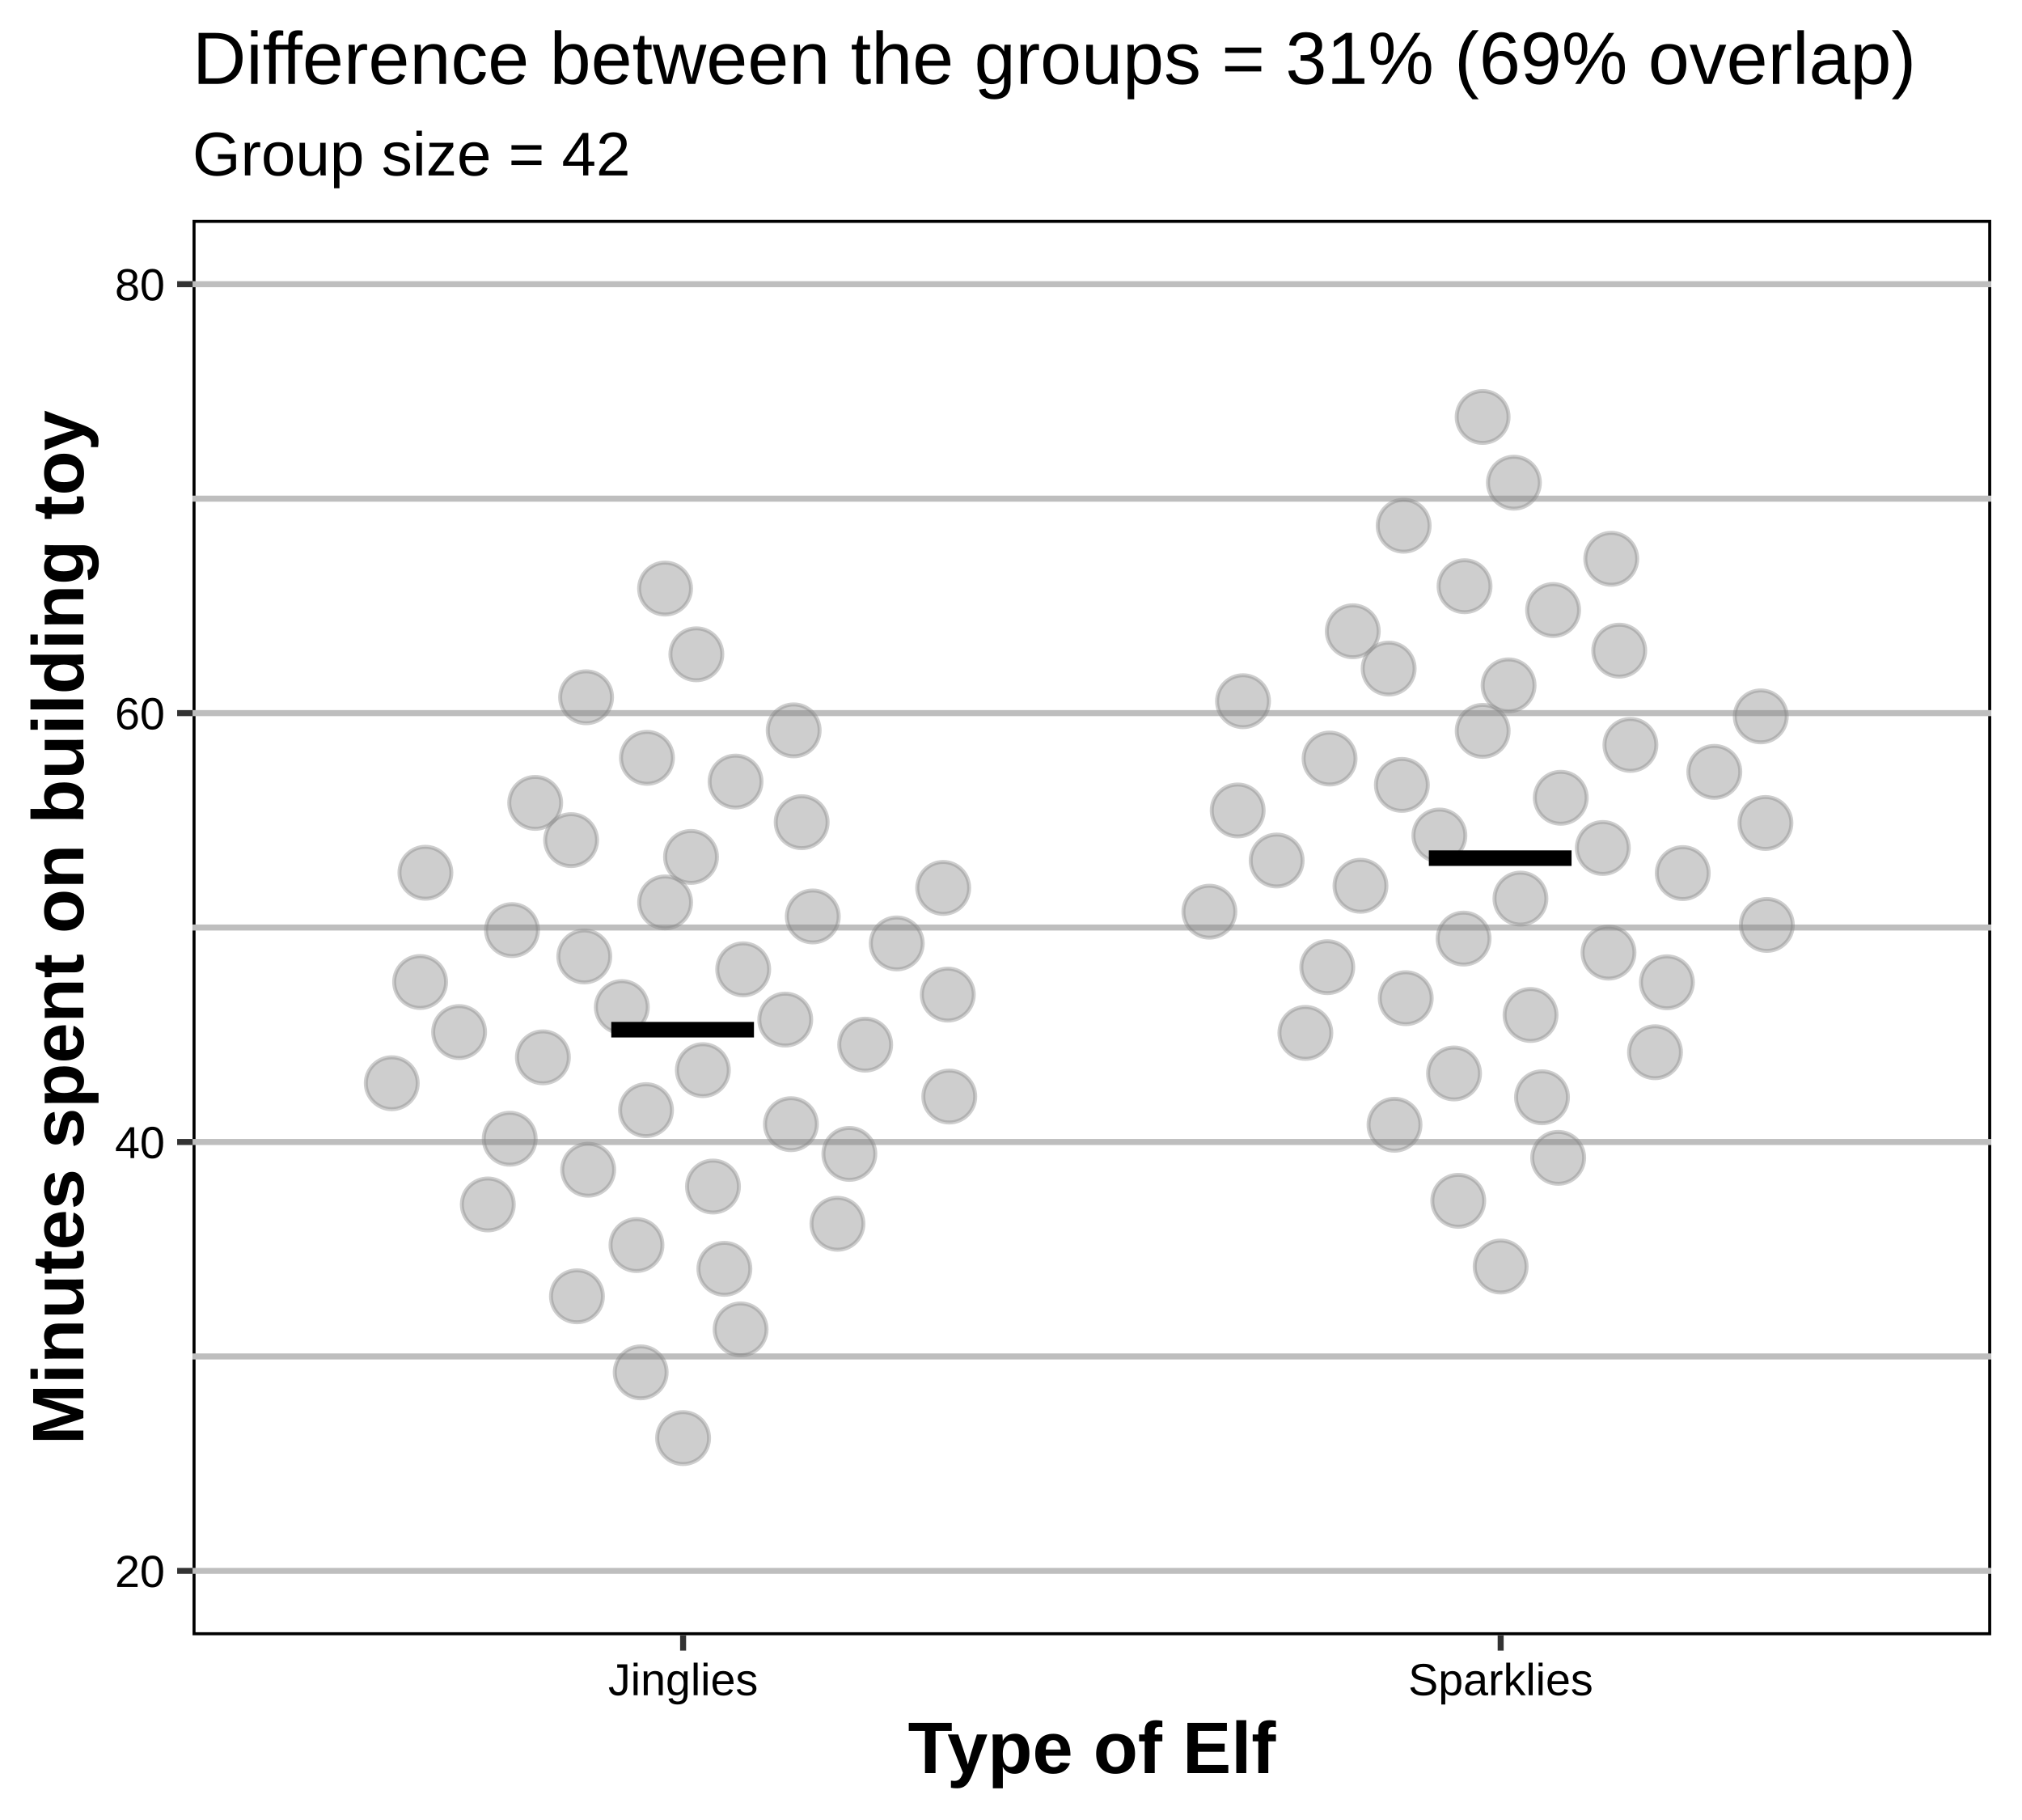
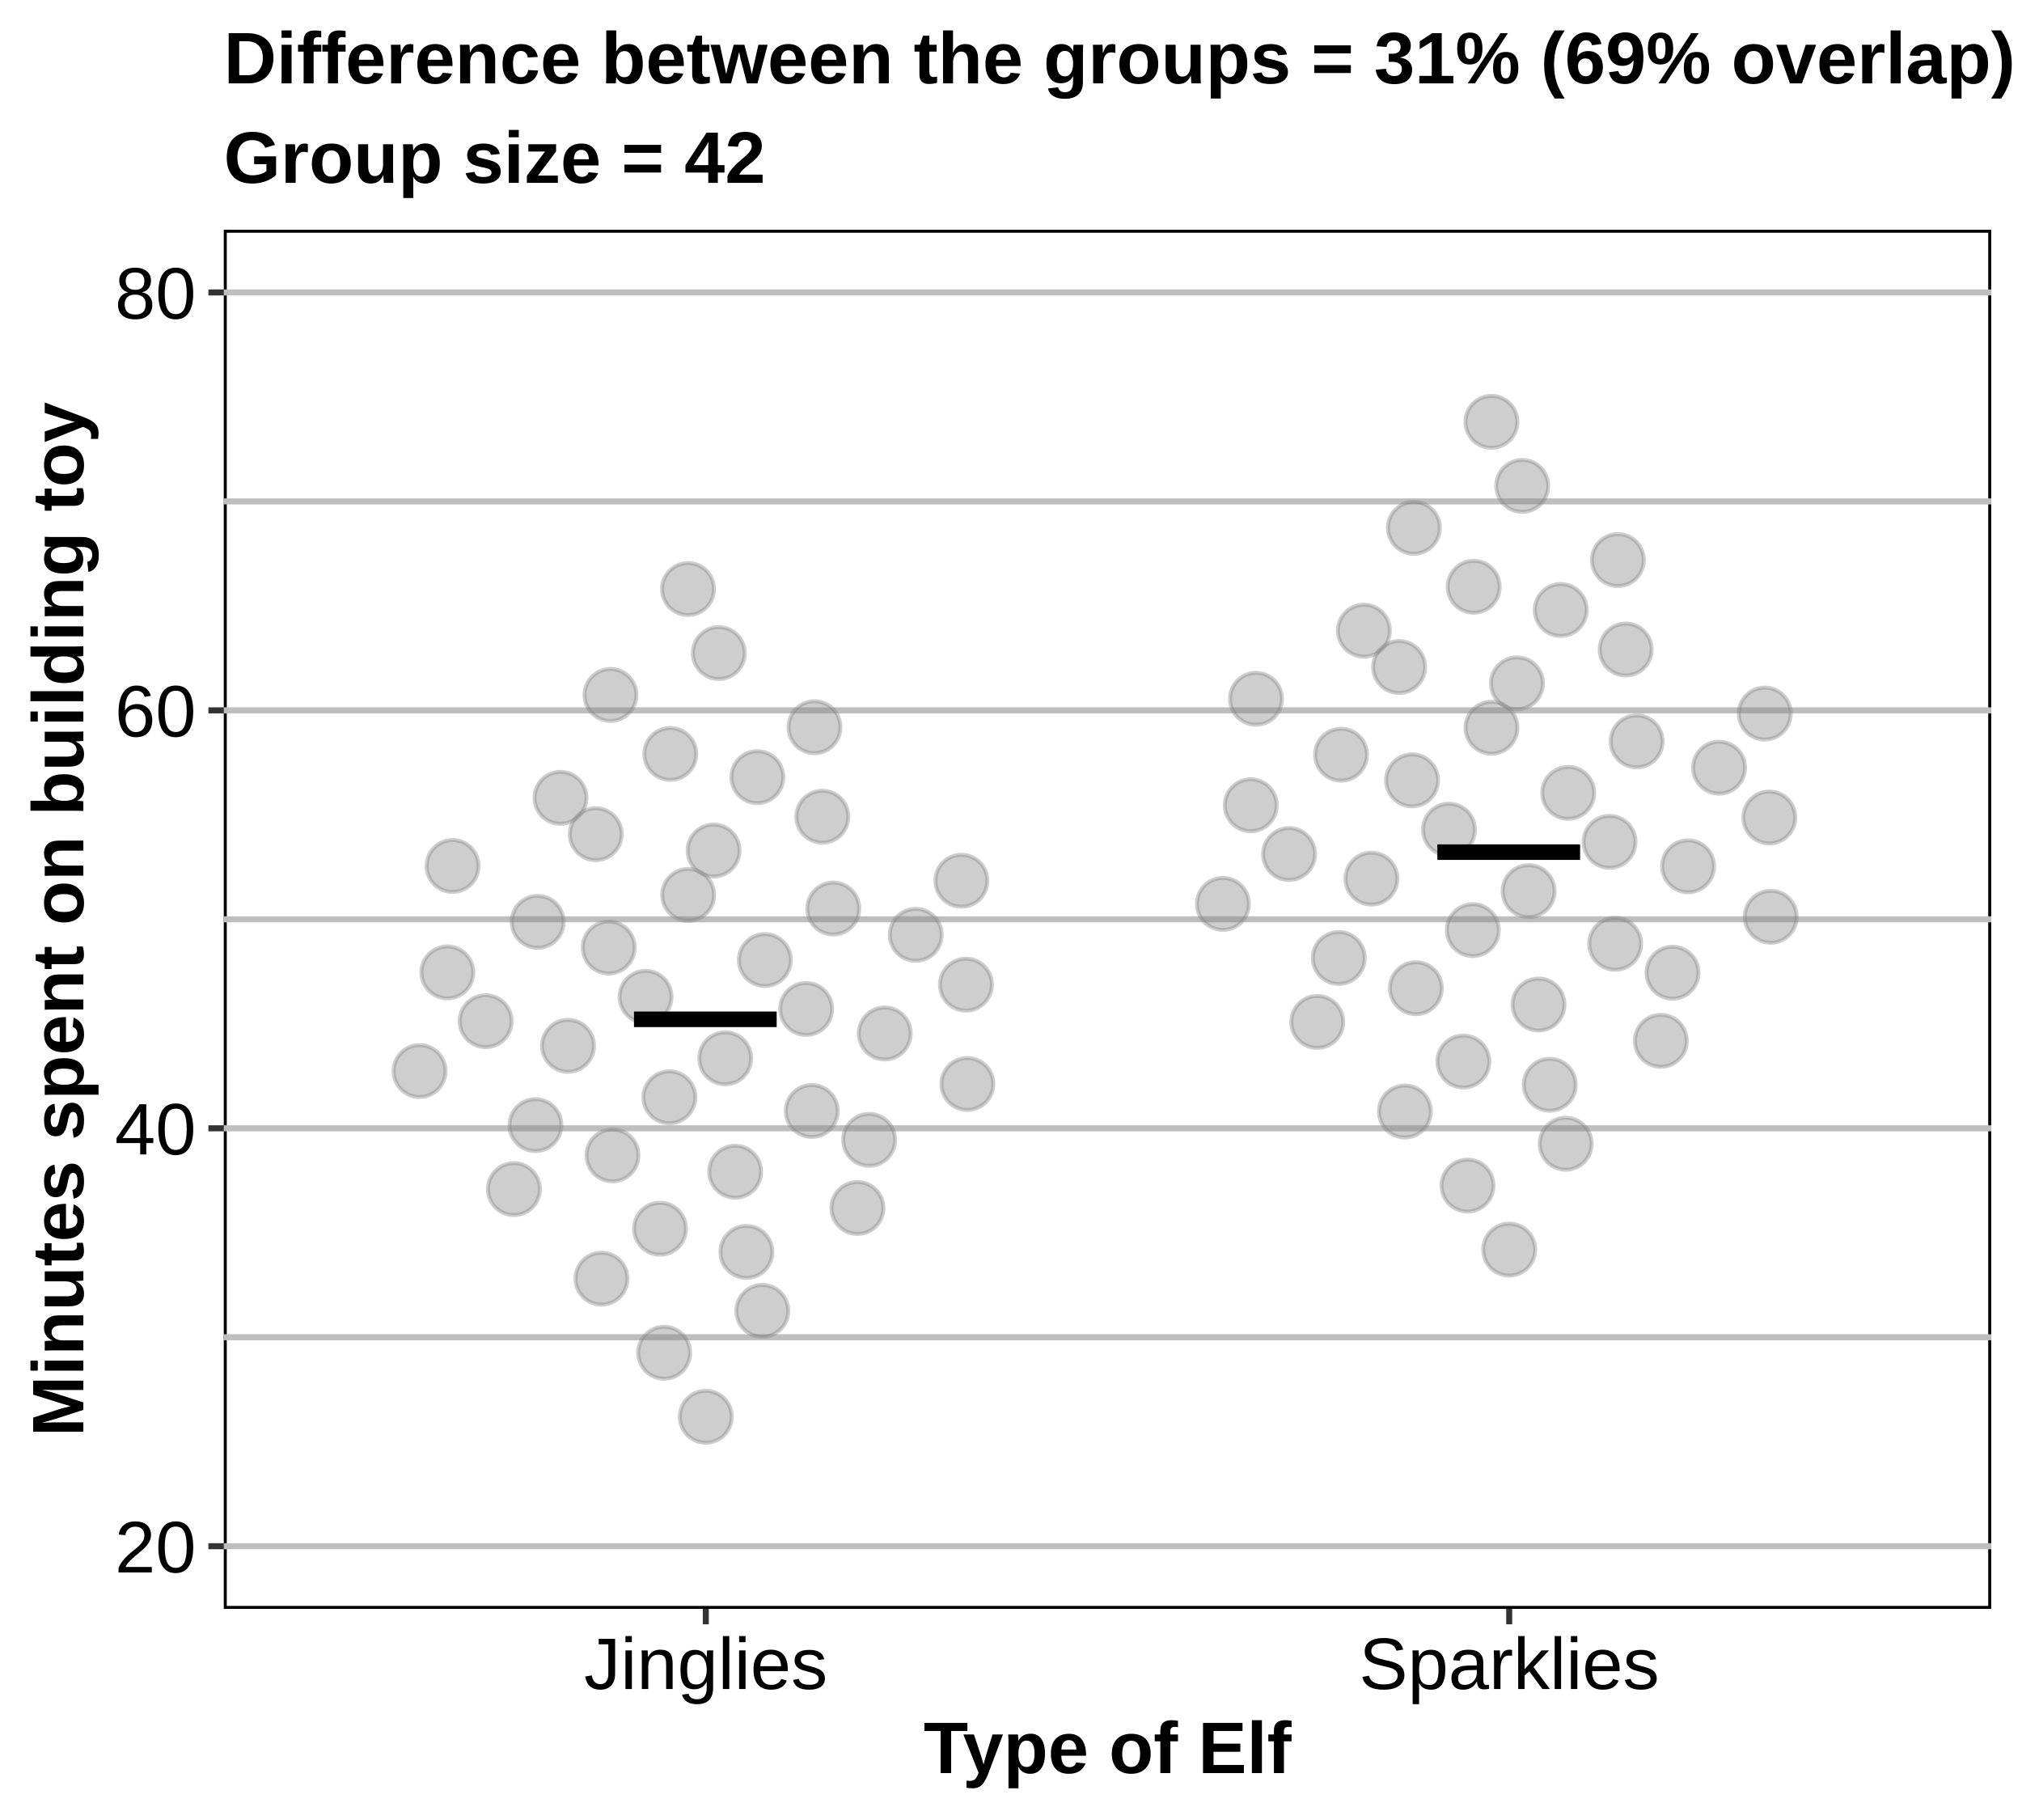
<svg xmlns="http://www.w3.org/2000/svg" class="svglite" width="360.00pt" height="324.00pt" viewBox="0 0 360.00 324.00">
  <defs>
    <style type="text/css">
    .svglite line, .svglite polyline, .svglite polygon, .svglite path, .svglite rect, .svglite circle {
      fill: none;
      stroke: #000000;
      stroke-linecap: round;
      stroke-linejoin: round;
      stroke-miterlimit: 10.00;
    }
  </style>
  </defs>
  <rect width="100%" height="100%" style="stroke: none; fill: #FFFFFF;" />
  <defs>
    <clipPath id="cpMC4wMHwzNjAuMDB8MC4wMHwzMjQuMDA=">
      <rect x="0.00" y="0.00" width="360.00" height="324.00" />
    </clipPath>
  </defs>
  <g clip-path="url(#cpMC4wMHwzNjAuMDB8MC4wMHwzMjQuMDA=)">
    <rect x="0" y="0.00" width="360.00" height="324.00" style="stroke-width: 1.07; stroke: #FFFFFF; fill: #FFFFFF;" />
  </g>
  <defs>
-     <clipPath id="cpMzQuMjh8MzU0LjUyfDM5LjE0fDI5MS4xMQ==">
-       <rect x="34.28" y="39.14" width="320.24" height="251.97" />
+     <clipPath id="cpMzkuODR8MzU0LjUyfDQwLjkwfDI4Ni40Mg==">
+       <rect x="39.84" y="40.90" width="314.68" height="245.52" />
    </clipPath>
  </defs>
-   <g clip-path="url(#cpMzQuMjh8MzU0LjUyfDM5LjE0fDI5MS4xMQ==)">
-     <rect x="34.28" y="39.14" width="320.24" height="251.97" style="stroke-width: 1.07; fill: #FFFFFF;" />
-     <polyline points="34.28,241.48 354.52,241.48 " style="stroke-width: 1.07; stroke: #BEBEBE; stroke-linecap: butt;" />
-     <polyline points="34.28,165.12 354.52,165.12 " style="stroke-width: 1.07; stroke: #BEBEBE; stroke-linecap: butt;" />
-     <polyline points="34.28,88.77 354.52,88.77 " style="stroke-width: 1.07; stroke: #BEBEBE; stroke-linecap: butt;" />
-     <polyline points="34.28,279.65 354.52,279.65 " style="stroke-width: 1.07; stroke: #BEBEBE; stroke-linecap: butt;" />
-     <polyline points="34.28,203.30 354.52,203.30 " style="stroke-width: 1.07; stroke: #BEBEBE; stroke-linecap: butt;" />
-     <polyline points="34.28,126.95 354.52,126.95 " style="stroke-width: 1.07; stroke: #BEBEBE; stroke-linecap: butt;" />
-     <polyline points="34.28,50.59 354.52,50.59 " style="stroke-width: 1.07; stroke: #BEBEBE; stroke-linecap: butt;" />
-     <circle cx="121.62" cy="256.01" r="4.62" style="stroke-width: 0.71; stroke: #848484; stroke-opacity: 0.40; fill: #848484; fill-opacity: 0.40;" />
-     <circle cx="114.07" cy="244.31" r="4.62" style="stroke-width: 0.71; stroke: #848484; stroke-opacity: 0.40; fill: #848484; fill-opacity: 0.40;" />
-     <circle cx="131.86" cy="236.66" r="4.62" style="stroke-width: 0.71; stroke: #848484; stroke-opacity: 0.40; fill: #848484; fill-opacity: 0.40;" />
-     <circle cx="102.72" cy="230.77" r="4.62" style="stroke-width: 0.71; stroke: #848484; stroke-opacity: 0.40; fill: #848484; fill-opacity: 0.40;" />
-     <circle cx="128.97" cy="225.88" r="4.62" style="stroke-width: 0.71; stroke: #848484; stroke-opacity: 0.40; fill: #848484; fill-opacity: 0.40;" />
-     <circle cx="113.32" cy="221.65" r="4.62" style="stroke-width: 0.71; stroke: #848484; stroke-opacity: 0.40; fill: #848484; fill-opacity: 0.40;" />
-     <circle cx="149.10" cy="217.86" r="4.62" style="stroke-width: 0.71; stroke: #848484; stroke-opacity: 0.40; fill: #848484; fill-opacity: 0.40;" />
-     <circle cx="86.85" cy="214.42" r="4.62" style="stroke-width: 0.71; stroke: #848484; stroke-opacity: 0.40; fill: #848484; fill-opacity: 0.40;" />
-     <circle cx="126.94" cy="211.23" r="4.62" style="stroke-width: 0.71; stroke: #848484; stroke-opacity: 0.40; fill: #848484; fill-opacity: 0.40;" />
-     <circle cx="104.72" cy="208.24" r="4.62" style="stroke-width: 0.71; stroke: #848484; stroke-opacity: 0.40; fill: #848484; fill-opacity: 0.40;" />
-     <circle cx="151.22" cy="205.42" r="4.62" style="stroke-width: 0.71; stroke: #848484; stroke-opacity: 0.40; fill: #848484; fill-opacity: 0.40;" />
-     <circle cx="90.75" cy="202.72" r="4.62" style="stroke-width: 0.71; stroke: #848484; stroke-opacity: 0.40; fill: #848484; fill-opacity: 0.40;" />
-     <circle cx="140.82" cy="200.13" r="4.62" style="stroke-width: 0.71; stroke: #848484; stroke-opacity: 0.40; fill: #848484; fill-opacity: 0.40;" />
-     <circle cx="115.02" cy="197.63" r="4.62" style="stroke-width: 0.71; stroke: #848484; stroke-opacity: 0.40; fill: #848484; fill-opacity: 0.40;" />
-     <circle cx="169.01" cy="195.21" r="4.62" style="stroke-width: 0.71; stroke: #848484; stroke-opacity: 0.40; fill: #848484; fill-opacity: 0.40;" />
-     <circle cx="69.75" cy="192.84" r="4.62" style="stroke-width: 0.71; stroke: #848484; stroke-opacity: 0.40; fill: #848484; fill-opacity: 0.40;" />
-     <circle cx="125.14" cy="190.51" r="4.62" style="stroke-width: 0.71; stroke: #848484; stroke-opacity: 0.40; fill: #848484; fill-opacity: 0.40;" />
-     <circle cx="96.66" cy="188.23" r="4.62" style="stroke-width: 0.71; stroke: #848484; stroke-opacity: 0.40; fill: #848484; fill-opacity: 0.40;" />
-     <circle cx="154.04" cy="185.97" r="4.62" style="stroke-width: 0.71; stroke: #848484; stroke-opacity: 0.40; fill: #848484; fill-opacity: 0.40;" />
-     <circle cx="81.74" cy="183.73" r="4.62" style="stroke-width: 0.71; stroke: #848484; stroke-opacity: 0.40; fill: #848484; fill-opacity: 0.40;" />
-     <circle cx="139.81" cy="181.51" r="4.62" style="stroke-width: 0.71; stroke: #848484; stroke-opacity: 0.40; fill: #848484; fill-opacity: 0.40;" />
-     <circle cx="110.71" cy="179.28" r="4.62" style="stroke-width: 0.71; stroke: #848484; stroke-opacity: 0.40; fill: #848484; fill-opacity: 0.40;" />
-     <circle cx="168.75" cy="177.06" r="4.62" style="stroke-width: 0.71; stroke: #848484; stroke-opacity: 0.40; fill: #848484; fill-opacity: 0.40;" />
-     <circle cx="74.80" cy="174.82" r="4.62" style="stroke-width: 0.71; stroke: #848484; stroke-opacity: 0.40; fill: #848484; fill-opacity: 0.40;" />
-     <circle cx="132.32" cy="172.56" r="4.62" style="stroke-width: 0.71; stroke: #848484; stroke-opacity: 0.40; fill: #848484; fill-opacity: 0.40;" />
-     <circle cx="104.03" cy="170.27" r="4.62" style="stroke-width: 0.71; stroke: #848484; stroke-opacity: 0.40; fill: #848484; fill-opacity: 0.40;" />
-     <circle cx="159.66" cy="167.95" r="4.62" style="stroke-width: 0.71; stroke: #848484; stroke-opacity: 0.40; fill: #848484; fill-opacity: 0.40;" />
-     <circle cx="91.16" cy="165.58" r="4.62" style="stroke-width: 0.71; stroke: #848484; stroke-opacity: 0.40; fill: #848484; fill-opacity: 0.40;" />
-     <circle cx="144.71" cy="163.15" r="4.62" style="stroke-width: 0.71; stroke: #848484; stroke-opacity: 0.40; fill: #848484; fill-opacity: 0.40;" />
-     <circle cx="118.42" cy="160.65" r="4.62" style="stroke-width: 0.71; stroke: #848484; stroke-opacity: 0.40; fill: #848484; fill-opacity: 0.40;" />
-     <circle cx="167.93" cy="158.07" r="4.62" style="stroke-width: 0.71; stroke: #848484; stroke-opacity: 0.40; fill: #848484; fill-opacity: 0.40;" />
-     <circle cx="75.74" cy="155.37" r="4.62" style="stroke-width: 0.71; stroke: #848484; stroke-opacity: 0.40; fill: #848484; fill-opacity: 0.40;" />
-     <circle cx="123.03" cy="152.55" r="4.62" style="stroke-width: 0.71; stroke: #848484; stroke-opacity: 0.40; fill: #848484; fill-opacity: 0.40;" />
-     <circle cx="101.68" cy="149.56" r="4.62" style="stroke-width: 0.71; stroke: #848484; stroke-opacity: 0.40; fill: #848484; fill-opacity: 0.40;" />
-     <circle cx="142.73" cy="146.37" r="4.62" style="stroke-width: 0.71; stroke: #848484; stroke-opacity: 0.40; fill: #848484; fill-opacity: 0.40;" />
-     <circle cx="95.29" cy="142.93" r="4.62" style="stroke-width: 0.71; stroke: #848484; stroke-opacity: 0.40; fill: #848484; fill-opacity: 0.40;" />
-     <circle cx="130.96" cy="139.14" r="4.62" style="stroke-width: 0.71; stroke: #848484; stroke-opacity: 0.40; fill: #848484; fill-opacity: 0.40;" />
-     <circle cx="115.19" cy="134.91" r="4.62" style="stroke-width: 0.71; stroke: #848484; stroke-opacity: 0.40; fill: #848484; fill-opacity: 0.40;" />
-     <circle cx="141.31" cy="130.02" r="4.62" style="stroke-width: 0.71; stroke: #848484; stroke-opacity: 0.40; fill: #848484; fill-opacity: 0.40;" />
-     <circle cx="104.35" cy="124.13" r="4.62" style="stroke-width: 0.71; stroke: #848484; stroke-opacity: 0.40; fill: #848484; fill-opacity: 0.40;" />
-     <circle cx="123.98" cy="116.48" r="4.62" style="stroke-width: 0.71; stroke: #848484; stroke-opacity: 0.40; fill: #848484; fill-opacity: 0.40;" />
-     <circle cx="118.41" cy="104.78" r="4.62" style="stroke-width: 0.71; stroke: #848484; stroke-opacity: 0.40; fill: #848484; fill-opacity: 0.40;" />
-     <circle cx="267.18" cy="225.47" r="4.62" style="stroke-width: 0.71; stroke: #848484; stroke-opacity: 0.40; fill: #848484; fill-opacity: 0.40;" />
-     <circle cx="259.63" cy="213.77" r="4.62" style="stroke-width: 0.71; stroke: #848484; stroke-opacity: 0.40; fill: #848484; fill-opacity: 0.40;" />
-     <circle cx="277.42" cy="206.12" r="4.62" style="stroke-width: 0.71; stroke: #848484; stroke-opacity: 0.40; fill: #848484; fill-opacity: 0.40;" />
-     <circle cx="248.28" cy="200.23" r="4.62" style="stroke-width: 0.71; stroke: #848484; stroke-opacity: 0.40; fill: #848484; fill-opacity: 0.40;" />
-     <circle cx="274.54" cy="195.34" r="4.62" style="stroke-width: 0.71; stroke: #848484; stroke-opacity: 0.40; fill: #848484; fill-opacity: 0.40;" />
-     <circle cx="258.88" cy="191.10" r="4.62" style="stroke-width: 0.71; stroke: #848484; stroke-opacity: 0.40; fill: #848484; fill-opacity: 0.40;" />
-     <circle cx="294.66" cy="187.32" r="4.62" style="stroke-width: 0.71; stroke: #848484; stroke-opacity: 0.40; fill: #848484; fill-opacity: 0.40;" />
-     <circle cx="232.41" cy="183.88" r="4.62" style="stroke-width: 0.71; stroke: #848484; stroke-opacity: 0.40; fill: #848484; fill-opacity: 0.40;" />
-     <circle cx="272.50" cy="180.69" r="4.62" style="stroke-width: 0.71; stroke: #848484; stroke-opacity: 0.40; fill: #848484; fill-opacity: 0.40;" />
-     <circle cx="250.28" cy="177.70" r="4.62" style="stroke-width: 0.71; stroke: #848484; stroke-opacity: 0.40; fill: #848484; fill-opacity: 0.40;" />
-     <circle cx="296.78" cy="174.87" r="4.62" style="stroke-width: 0.71; stroke: #848484; stroke-opacity: 0.40; fill: #848484; fill-opacity: 0.40;" />
-     <circle cx="236.31" cy="172.18" r="4.62" style="stroke-width: 0.71; stroke: #848484; stroke-opacity: 0.40; fill: #848484; fill-opacity: 0.40;" />
-     <circle cx="286.38" cy="169.59" r="4.62" style="stroke-width: 0.71; stroke: #848484; stroke-opacity: 0.40; fill: #848484; fill-opacity: 0.40;" />
-     <circle cx="260.58" cy="167.09" r="4.62" style="stroke-width: 0.71; stroke: #848484; stroke-opacity: 0.40; fill: #848484; fill-opacity: 0.40;" />
-     <circle cx="314.57" cy="164.66" r="4.62" style="stroke-width: 0.71; stroke: #848484; stroke-opacity: 0.40; fill: #848484; fill-opacity: 0.40;" />
-     <circle cx="215.32" cy="162.30" r="4.62" style="stroke-width: 0.71; stroke: #848484; stroke-opacity: 0.40; fill: #848484; fill-opacity: 0.40;" />
-     <circle cx="270.70" cy="159.97" r="4.62" style="stroke-width: 0.71; stroke: #848484; stroke-opacity: 0.40; fill: #848484; fill-opacity: 0.40;" />
-     <circle cx="242.22" cy="157.69" r="4.62" style="stroke-width: 0.71; stroke: #848484; stroke-opacity: 0.40; fill: #848484; fill-opacity: 0.40;" />
-     <circle cx="299.60" cy="155.43" r="4.62" style="stroke-width: 0.71; stroke: #848484; stroke-opacity: 0.40; fill: #848484; fill-opacity: 0.40;" />
-     <circle cx="227.30" cy="153.19" r="4.62" style="stroke-width: 0.71; stroke: #848484; stroke-opacity: 0.40; fill: #848484; fill-opacity: 0.40;" />
-     <circle cx="285.37" cy="150.96" r="4.62" style="stroke-width: 0.71; stroke: #848484; stroke-opacity: 0.40; fill: #848484; fill-opacity: 0.40;" />
-     <circle cx="256.27" cy="148.74" r="4.62" style="stroke-width: 0.71; stroke: #848484; stroke-opacity: 0.40; fill: #848484; fill-opacity: 0.40;" />
-     <circle cx="314.32" cy="146.51" r="4.62" style="stroke-width: 0.71; stroke: #848484; stroke-opacity: 0.40; fill: #848484; fill-opacity: 0.40;" />
-     <circle cx="220.36" cy="144.28" r="4.62" style="stroke-width: 0.71; stroke: #848484; stroke-opacity: 0.40; fill: #848484; fill-opacity: 0.40;" />
-     <circle cx="277.88" cy="142.02" r="4.62" style="stroke-width: 0.71; stroke: #848484; stroke-opacity: 0.40; fill: #848484; fill-opacity: 0.40;" />
-     <circle cx="249.59" cy="139.73" r="4.62" style="stroke-width: 0.71; stroke: #848484; stroke-opacity: 0.40; fill: #848484; fill-opacity: 0.40;" />
-     <circle cx="305.22" cy="137.41" r="4.62" style="stroke-width: 0.71; stroke: #848484; stroke-opacity: 0.40; fill: #848484; fill-opacity: 0.40;" />
-     <circle cx="236.72" cy="135.04" r="4.62" style="stroke-width: 0.71; stroke: #848484; stroke-opacity: 0.40; fill: #848484; fill-opacity: 0.40;" />
-     <circle cx="290.28" cy="132.61" r="4.62" style="stroke-width: 0.71; stroke: #848484; stroke-opacity: 0.40; fill: #848484; fill-opacity: 0.40;" />
-     <circle cx="263.98" cy="130.11" r="4.62" style="stroke-width: 0.71; stroke: #848484; stroke-opacity: 0.40; fill: #848484; fill-opacity: 0.40;" />
-     <circle cx="313.49" cy="127.53" r="4.62" style="stroke-width: 0.71; stroke: #848484; stroke-opacity: 0.40; fill: #848484; fill-opacity: 0.40;" />
-     <circle cx="221.31" cy="124.83" r="4.62" style="stroke-width: 0.71; stroke: #848484; stroke-opacity: 0.40; fill: #848484; fill-opacity: 0.40;" />
-     <circle cx="268.59" cy="122.01" r="4.62" style="stroke-width: 0.71; stroke: #848484; stroke-opacity: 0.40; fill: #848484; fill-opacity: 0.40;" />
-     <circle cx="247.24" cy="119.02" r="4.62" style="stroke-width: 0.71; stroke: #848484; stroke-opacity: 0.40; fill: #848484; fill-opacity: 0.40;" />
-     <circle cx="288.29" cy="115.83" r="4.62" style="stroke-width: 0.71; stroke: #848484; stroke-opacity: 0.40; fill: #848484; fill-opacity: 0.40;" />
-     <circle cx="240.85" cy="112.38" r="4.62" style="stroke-width: 0.71; stroke: #848484; stroke-opacity: 0.40; fill: #848484; fill-opacity: 0.40;" />
-     <circle cx="276.52" cy="108.60" r="4.62" style="stroke-width: 0.71; stroke: #848484; stroke-opacity: 0.40; fill: #848484; fill-opacity: 0.40;" />
-     <circle cx="260.75" cy="104.36" r="4.62" style="stroke-width: 0.71; stroke: #848484; stroke-opacity: 0.40; fill: #848484; fill-opacity: 0.40;" />
-     <circle cx="286.87" cy="99.48" r="4.62" style="stroke-width: 0.71; stroke: #848484; stroke-opacity: 0.40; fill: #848484; fill-opacity: 0.40;" />
-     <circle cx="249.91" cy="93.59" r="4.62" style="stroke-width: 0.71; stroke: #848484; stroke-opacity: 0.40; fill: #848484; fill-opacity: 0.40;" />
-     <circle cx="269.54" cy="85.93" r="4.62" style="stroke-width: 0.71; stroke: #848484; stroke-opacity: 0.40; fill: #848484; fill-opacity: 0.40;" />
-     <circle cx="263.97" cy="74.23" r="4.62" style="stroke-width: 0.71; stroke: #848484; stroke-opacity: 0.40; fill: #848484; fill-opacity: 0.40;" />
-     <text x="121.62" y="176.02" text-anchor="middle" style="font-size: 43.62px; font-family: Arial;" textLength="24.26px" lengthAdjust="spacingAndGlyphs">_</text>
-     <text x="267.18" y="145.48" text-anchor="middle" style="font-size: 43.62px; font-family: Arial;" textLength="24.26px" lengthAdjust="spacingAndGlyphs">_</text>
+   <g clip-path="url(#cpMzkuODR8MzU0LjUyfDQwLjkwfDI4Ni40Mg==)">
+     <rect x="39.84" y="40.90" width="314.68" height="245.52" style="stroke-width: 1.07; fill: #FFFFFF;" />
+     <polyline points="39.84,238.06 354.52,238.06 " style="stroke-width: 1.07; stroke: #BEBEBE; stroke-linecap: butt;" />
+     <polyline points="39.84,163.66 354.52,163.66 " style="stroke-width: 1.07; stroke: #BEBEBE; stroke-linecap: butt;" />
+     <polyline points="39.84,89.26 354.52,89.26 " style="stroke-width: 1.07; stroke: #BEBEBE; stroke-linecap: butt;" />
+     <polyline points="39.84,275.26 354.52,275.26 " style="stroke-width: 1.07; stroke: #BEBEBE; stroke-linecap: butt;" />
+     <polyline points="39.84,200.86 354.52,200.86 " style="stroke-width: 1.07; stroke: #BEBEBE; stroke-linecap: butt;" />
+     <polyline points="39.84,126.46 354.52,126.46 " style="stroke-width: 1.07; stroke: #BEBEBE; stroke-linecap: butt;" />
+     <polyline points="39.84,52.06 354.52,52.06 " style="stroke-width: 1.07; stroke: #BEBEBE; stroke-linecap: butt;" />
+     <circle cx="125.66" cy="252.22" r="4.62" style="stroke-width: 0.71; stroke: #848484; stroke-opacity: 0.40; fill: #848484; fill-opacity: 0.40;" />
+     <circle cx="118.25" cy="240.82" r="4.62" style="stroke-width: 0.71; stroke: #848484; stroke-opacity: 0.40; fill: #848484; fill-opacity: 0.40;" />
+     <circle cx="135.72" cy="233.37" r="4.62" style="stroke-width: 0.71; stroke: #848484; stroke-opacity: 0.40; fill: #848484; fill-opacity: 0.40;" />
+     <circle cx="107.09" cy="227.63" r="4.62" style="stroke-width: 0.71; stroke: #848484; stroke-opacity: 0.40; fill: #848484; fill-opacity: 0.40;" />
+     <circle cx="132.89" cy="222.87" r="4.62" style="stroke-width: 0.71; stroke: #848484; stroke-opacity: 0.40; fill: #848484; fill-opacity: 0.40;" />
+     <circle cx="117.51" cy="218.74" r="4.62" style="stroke-width: 0.71; stroke: #848484; stroke-opacity: 0.40; fill: #848484; fill-opacity: 0.40;" />
+     <circle cx="152.66" cy="215.05" r="4.62" style="stroke-width: 0.71; stroke: #848484; stroke-opacity: 0.40; fill: #848484; fill-opacity: 0.40;" />
+     <circle cx="91.50" cy="211.69" r="4.62" style="stroke-width: 0.71; stroke: #848484; stroke-opacity: 0.40; fill: #848484; fill-opacity: 0.40;" />
+     <circle cx="130.89" cy="208.59" r="4.62" style="stroke-width: 0.71; stroke: #848484; stroke-opacity: 0.40; fill: #848484; fill-opacity: 0.40;" />
+     <circle cx="109.05" cy="205.68" r="4.62" style="stroke-width: 0.71; stroke: #848484; stroke-opacity: 0.40; fill: #848484; fill-opacity: 0.40;" />
+     <circle cx="154.75" cy="202.92" r="4.62" style="stroke-width: 0.71; stroke: #848484; stroke-opacity: 0.40; fill: #848484; fill-opacity: 0.40;" />
+     <circle cx="95.33" cy="200.30" r="4.62" style="stroke-width: 0.71; stroke: #848484; stroke-opacity: 0.40; fill: #848484; fill-opacity: 0.40;" />
+     <circle cx="144.53" cy="197.78" r="4.62" style="stroke-width: 0.71; stroke: #848484; stroke-opacity: 0.40; fill: #848484; fill-opacity: 0.40;" />
+     <circle cx="119.18" cy="195.34" r="4.62" style="stroke-width: 0.71; stroke: #848484; stroke-opacity: 0.40; fill: #848484; fill-opacity: 0.40;" />
+     <circle cx="172.23" cy="192.97" r="4.62" style="stroke-width: 0.71; stroke: #848484; stroke-opacity: 0.40; fill: #848484; fill-opacity: 0.40;" />
+     <circle cx="74.70" cy="190.67" r="4.62" style="stroke-width: 0.71; stroke: #848484; stroke-opacity: 0.40; fill: #848484; fill-opacity: 0.40;" />
+     <circle cx="129.12" cy="188.40" r="4.62" style="stroke-width: 0.71; stroke: #848484; stroke-opacity: 0.40; fill: #848484; fill-opacity: 0.40;" />
+     <circle cx="101.13" cy="186.18" r="4.62" style="stroke-width: 0.71; stroke: #848484; stroke-opacity: 0.40; fill: #848484; fill-opacity: 0.40;" />
+     <circle cx="157.52" cy="183.98" r="4.62" style="stroke-width: 0.71; stroke: #848484; stroke-opacity: 0.40; fill: #848484; fill-opacity: 0.40;" />
+     <circle cx="86.47" cy="181.79" r="4.62" style="stroke-width: 0.71; stroke: #848484; stroke-opacity: 0.40; fill: #848484; fill-opacity: 0.40;" />
+     <circle cx="143.53" cy="179.62" r="4.62" style="stroke-width: 0.71; stroke: #848484; stroke-opacity: 0.40; fill: #848484; fill-opacity: 0.40;" />
+     <circle cx="114.94" cy="177.46" r="4.62" style="stroke-width: 0.71; stroke: #848484; stroke-opacity: 0.40; fill: #848484; fill-opacity: 0.40;" />
+     <circle cx="171.98" cy="175.29" r="4.62" style="stroke-width: 0.71; stroke: #848484; stroke-opacity: 0.40; fill: #848484; fill-opacity: 0.40;" />
+     <circle cx="79.65" cy="173.11" r="4.62" style="stroke-width: 0.71; stroke: #848484; stroke-opacity: 0.40; fill: #848484; fill-opacity: 0.40;" />
+     <circle cx="136.18" cy="170.91" r="4.62" style="stroke-width: 0.71; stroke: #848484; stroke-opacity: 0.40; fill: #848484; fill-opacity: 0.40;" />
+     <circle cx="108.38" cy="168.68" r="4.62" style="stroke-width: 0.71; stroke: #848484; stroke-opacity: 0.40; fill: #848484; fill-opacity: 0.40;" />
+     <circle cx="163.04" cy="166.42" r="4.62" style="stroke-width: 0.71; stroke: #848484; stroke-opacity: 0.40; fill: #848484; fill-opacity: 0.40;" />
+     <circle cx="95.73" cy="164.11" r="4.62" style="stroke-width: 0.71; stroke: #848484; stroke-opacity: 0.40; fill: #848484; fill-opacity: 0.40;" />
+     <circle cx="148.36" cy="161.74" r="4.62" style="stroke-width: 0.71; stroke: #848484; stroke-opacity: 0.40; fill: #848484; fill-opacity: 0.40;" />
+     <circle cx="122.52" cy="159.31" r="4.62" style="stroke-width: 0.71; stroke: #848484; stroke-opacity: 0.40; fill: #848484; fill-opacity: 0.40;" />
+     <circle cx="171.17" cy="156.79" r="4.62" style="stroke-width: 0.71; stroke: #848484; stroke-opacity: 0.40; fill: #848484; fill-opacity: 0.40;" />
+     <circle cx="80.58" cy="154.16" r="4.62" style="stroke-width: 0.71; stroke: #848484; stroke-opacity: 0.40; fill: #848484; fill-opacity: 0.40;" />
+     <circle cx="127.05" cy="151.41" r="4.62" style="stroke-width: 0.71; stroke: #848484; stroke-opacity: 0.40; fill: #848484; fill-opacity: 0.40;" />
+     <circle cx="106.07" cy="148.50" r="4.62" style="stroke-width: 0.71; stroke: #848484; stroke-opacity: 0.40; fill: #848484; fill-opacity: 0.40;" />
+     <circle cx="146.41" cy="145.39" r="4.62" style="stroke-width: 0.71; stroke: #848484; stroke-opacity: 0.40; fill: #848484; fill-opacity: 0.40;" />
+     <circle cx="99.79" cy="142.03" r="4.62" style="stroke-width: 0.71; stroke: #848484; stroke-opacity: 0.40; fill: #848484; fill-opacity: 0.40;" />
+     <circle cx="134.84" cy="138.35" r="4.62" style="stroke-width: 0.71; stroke: #848484; stroke-opacity: 0.40; fill: #848484; fill-opacity: 0.40;" />
+     <circle cx="119.34" cy="134.22" r="4.62" style="stroke-width: 0.71; stroke: #848484; stroke-opacity: 0.40; fill: #848484; fill-opacity: 0.40;" />
+     <circle cx="145.01" cy="129.46" r="4.62" style="stroke-width: 0.71; stroke: #848484; stroke-opacity: 0.40; fill: #848484; fill-opacity: 0.40;" />
+     <circle cx="108.69" cy="123.72" r="4.62" style="stroke-width: 0.71; stroke: #848484; stroke-opacity: 0.40; fill: #848484; fill-opacity: 0.40;" />
+     <circle cx="127.98" cy="116.26" r="4.62" style="stroke-width: 0.71; stroke: #848484; stroke-opacity: 0.40; fill: #848484; fill-opacity: 0.40;" />
+     <circle cx="122.50" cy="104.86" r="4.62" style="stroke-width: 0.71; stroke: #848484; stroke-opacity: 0.40; fill: #848484; fill-opacity: 0.40;" />
+     <circle cx="268.70" cy="222.46" r="4.62" style="stroke-width: 0.71; stroke: #848484; stroke-opacity: 0.40; fill: #848484; fill-opacity: 0.40;" />
+     <circle cx="261.28" cy="211.06" r="4.62" style="stroke-width: 0.71; stroke: #848484; stroke-opacity: 0.40; fill: #848484; fill-opacity: 0.40;" />
+     <circle cx="278.76" cy="203.61" r="4.62" style="stroke-width: 0.71; stroke: #848484; stroke-opacity: 0.40; fill: #848484; fill-opacity: 0.40;" />
+     <circle cx="250.13" cy="197.87" r="4.62" style="stroke-width: 0.71; stroke: #848484; stroke-opacity: 0.40; fill: #848484; fill-opacity: 0.40;" />
+     <circle cx="275.92" cy="193.11" r="4.62" style="stroke-width: 0.71; stroke: #848484; stroke-opacity: 0.40; fill: #848484; fill-opacity: 0.40;" />
+     <circle cx="260.54" cy="188.98" r="4.62" style="stroke-width: 0.71; stroke: #848484; stroke-opacity: 0.40; fill: #848484; fill-opacity: 0.40;" />
+     <circle cx="295.70" cy="185.29" r="4.62" style="stroke-width: 0.71; stroke: #848484; stroke-opacity: 0.40; fill: #848484; fill-opacity: 0.40;" />
+     <circle cx="234.53" cy="181.93" r="4.62" style="stroke-width: 0.71; stroke: #848484; stroke-opacity: 0.40; fill: #848484; fill-opacity: 0.40;" />
+     <circle cx="273.92" cy="178.83" r="4.62" style="stroke-width: 0.71; stroke: #848484; stroke-opacity: 0.40; fill: #848484; fill-opacity: 0.40;" />
+     <circle cx="252.09" cy="175.92" r="4.62" style="stroke-width: 0.71; stroke: #848484; stroke-opacity: 0.40; fill: #848484; fill-opacity: 0.40;" />
+     <circle cx="297.78" cy="173.16" r="4.62" style="stroke-width: 0.71; stroke: #848484; stroke-opacity: 0.40; fill: #848484; fill-opacity: 0.40;" />
+     <circle cx="238.36" cy="170.54" r="4.62" style="stroke-width: 0.71; stroke: #848484; stroke-opacity: 0.40; fill: #848484; fill-opacity: 0.40;" />
+     <circle cx="287.57" cy="168.02" r="4.62" style="stroke-width: 0.71; stroke: #848484; stroke-opacity: 0.40; fill: #848484; fill-opacity: 0.40;" />
+     <circle cx="262.22" cy="165.58" r="4.62" style="stroke-width: 0.71; stroke: #848484; stroke-opacity: 0.40; fill: #848484; fill-opacity: 0.40;" />
+     <circle cx="315.27" cy="163.21" r="4.62" style="stroke-width: 0.71; stroke: #848484; stroke-opacity: 0.40; fill: #848484; fill-opacity: 0.40;" />
+     <circle cx="217.73" cy="160.91" r="4.62" style="stroke-width: 0.71; stroke: #848484; stroke-opacity: 0.40; fill: #848484; fill-opacity: 0.40;" />
+     <circle cx="272.16" cy="158.64" r="4.62" style="stroke-width: 0.71; stroke: #848484; stroke-opacity: 0.40; fill: #848484; fill-opacity: 0.40;" />
+     <circle cx="244.17" cy="156.42" r="4.62" style="stroke-width: 0.71; stroke: #848484; stroke-opacity: 0.40; fill: #848484; fill-opacity: 0.40;" />
+     <circle cx="300.55" cy="154.22" r="4.62" style="stroke-width: 0.71; stroke: #848484; stroke-opacity: 0.40; fill: #848484; fill-opacity: 0.40;" />
+     <circle cx="229.51" cy="152.04" r="4.62" style="stroke-width: 0.71; stroke: #848484; stroke-opacity: 0.40; fill: #848484; fill-opacity: 0.40;" />
+     <circle cx="286.57" cy="149.87" r="4.62" style="stroke-width: 0.71; stroke: #848484; stroke-opacity: 0.40; fill: #848484; fill-opacity: 0.40;" />
+     <circle cx="257.98" cy="147.70" r="4.62" style="stroke-width: 0.71; stroke: #848484; stroke-opacity: 0.40; fill: #848484; fill-opacity: 0.40;" />
+     <circle cx="315.01" cy="145.53" r="4.62" style="stroke-width: 0.71; stroke: #848484; stroke-opacity: 0.40; fill: #848484; fill-opacity: 0.40;" />
+     <circle cx="222.69" cy="143.35" r="4.62" style="stroke-width: 0.71; stroke: #848484; stroke-opacity: 0.40; fill: #848484; fill-opacity: 0.40;" />
+     <circle cx="279.21" cy="141.15" r="4.62" style="stroke-width: 0.71; stroke: #848484; stroke-opacity: 0.40; fill: #848484; fill-opacity: 0.40;" />
+     <circle cx="251.41" cy="138.92" r="4.62" style="stroke-width: 0.71; stroke: #848484; stroke-opacity: 0.40; fill: #848484; fill-opacity: 0.40;" />
+     <circle cx="306.07" cy="136.66" r="4.62" style="stroke-width: 0.71; stroke: #848484; stroke-opacity: 0.40; fill: #848484; fill-opacity: 0.40;" />
+     <circle cx="238.76" cy="134.35" r="4.62" style="stroke-width: 0.71; stroke: #848484; stroke-opacity: 0.40; fill: #848484; fill-opacity: 0.40;" />
+     <circle cx="291.39" cy="131.98" r="4.62" style="stroke-width: 0.71; stroke: #848484; stroke-opacity: 0.40; fill: #848484; fill-opacity: 0.40;" />
+     <circle cx="265.55" cy="129.55" r="4.62" style="stroke-width: 0.71; stroke: #848484; stroke-opacity: 0.40; fill: #848484; fill-opacity: 0.40;" />
+     <circle cx="314.20" cy="127.03" r="4.62" style="stroke-width: 0.71; stroke: #848484; stroke-opacity: 0.40; fill: #848484; fill-opacity: 0.40;" />
+     <circle cx="223.62" cy="124.40" r="4.62" style="stroke-width: 0.71; stroke: #848484; stroke-opacity: 0.40; fill: #848484; fill-opacity: 0.40;" />
+     <circle cx="270.08" cy="121.65" r="4.62" style="stroke-width: 0.71; stroke: #848484; stroke-opacity: 0.40; fill: #848484; fill-opacity: 0.40;" />
+     <circle cx="249.10" cy="118.74" r="4.62" style="stroke-width: 0.71; stroke: #848484; stroke-opacity: 0.40; fill: #848484; fill-opacity: 0.40;" />
+     <circle cx="289.44" cy="115.63" r="4.62" style="stroke-width: 0.71; stroke: #848484; stroke-opacity: 0.40; fill: #848484; fill-opacity: 0.40;" />
+     <circle cx="242.83" cy="112.27" r="4.62" style="stroke-width: 0.71; stroke: #848484; stroke-opacity: 0.40; fill: #848484; fill-opacity: 0.40;" />
+     <circle cx="277.88" cy="108.59" r="4.62" style="stroke-width: 0.71; stroke: #848484; stroke-opacity: 0.40; fill: #848484; fill-opacity: 0.40;" />
+     <circle cx="262.38" cy="104.46" r="4.62" style="stroke-width: 0.71; stroke: #848484; stroke-opacity: 0.40; fill: #848484; fill-opacity: 0.40;" />
+     <circle cx="288.05" cy="99.70" r="4.62" style="stroke-width: 0.71; stroke: #848484; stroke-opacity: 0.40; fill: #848484; fill-opacity: 0.40;" />
+     <circle cx="251.73" cy="93.96" r="4.62" style="stroke-width: 0.71; stroke: #848484; stroke-opacity: 0.40; fill: #848484; fill-opacity: 0.40;" />
+     <circle cx="271.02" cy="86.50" r="4.62" style="stroke-width: 0.71; stroke: #848484; stroke-opacity: 0.40; fill: #848484; fill-opacity: 0.40;" />
+     <circle cx="265.54" cy="75.10" r="4.62" style="stroke-width: 0.71; stroke: #848484; stroke-opacity: 0.40; fill: #848484; fill-opacity: 0.40;" />
+     <text x="125.66" y="174.17" text-anchor="middle" style="font-size: 43.62px; font-family: Arial;" textLength="24.26px" lengthAdjust="spacingAndGlyphs">_</text>
+     <text x="268.70" y="144.41" text-anchor="middle" style="font-size: 43.62px; font-family: Arial;" textLength="24.26px" lengthAdjust="spacingAndGlyphs">_</text>
  </g>
  <g clip-path="url(#cpMC4wMHwzNjAuMDB8MC4wMHwzMjQuMDA=)">
-     <text x="29.35" y="282.52" text-anchor="end" style="font-size: 8.00px; font-family: Arial;" textLength="8.90px" lengthAdjust="spacingAndGlyphs">20</text>
-     <text x="29.35" y="206.17" text-anchor="end" style="font-size: 8.00px; font-family: Arial;" textLength="8.90px" lengthAdjust="spacingAndGlyphs">40</text>
-     <text x="29.35" y="129.82" text-anchor="end" style="font-size: 8.00px; font-family: Arial;" textLength="8.90px" lengthAdjust="spacingAndGlyphs">60</text>
-     <text x="29.35" y="53.46" text-anchor="end" style="font-size: 8.00px; font-family: Arial;" textLength="8.90px" lengthAdjust="spacingAndGlyphs">80</text>
-     <polyline points="31.54,279.65 34.28,279.65 " style="stroke-width: 1.07; stroke: #333333; stroke-linecap: butt;" />
-     <polyline points="31.54,203.30 34.28,203.30 " style="stroke-width: 1.07; stroke: #333333; stroke-linecap: butt;" />
-     <polyline points="31.54,126.95 34.28,126.95 " style="stroke-width: 1.07; stroke: #333333; stroke-linecap: butt;" />
-     <polyline points="31.54,50.59 34.28,50.59 " style="stroke-width: 1.07; stroke: #333333; stroke-linecap: butt;" />
-     <polyline points="121.62,293.85 121.62,291.11 " style="stroke-width: 1.07; stroke: #333333; stroke-linecap: butt;" />
-     <polyline points="267.18,293.85 267.18,291.11 " style="stroke-width: 1.07; stroke: #333333; stroke-linecap: butt;" />
-     <text x="121.62" y="301.78" text-anchor="middle" style="font-size: 8.00px; font-family: Arial;" textLength="26.69px" lengthAdjust="spacingAndGlyphs">Jinglies</text>
-     <text x="267.18" y="301.78" text-anchor="middle" style="font-size: 8.00px; font-family: Arial;" textLength="32.91px" lengthAdjust="spacingAndGlyphs">Sparklies</text>
-     <text x="194.40" y="315.65" text-anchor="middle" style="font-size: 13.00px; font-weight: bold; font-family: Arial;" textLength="66.46px" lengthAdjust="spacingAndGlyphs">Type of Elf</text>
-     <text transform="translate(14.84,165.12) rotate(-90)" text-anchor="middle" style="font-size: 13.00px; font-weight: bold; font-family: Arial;" textLength="184.17px" lengthAdjust="spacingAndGlyphs">Minutes spent on building toy</text>
-     <text x="34.28" y="31.23" style="font-size: 11.00px; font-family: Arial;" textLength="77.96px" lengthAdjust="spacingAndGlyphs">Group size = 42</text>
-     <text x="34.28" y="14.94" style="font-size: 13.20px; font-family: Arial;" textLength="306.88px" lengthAdjust="spacingAndGlyphs">Difference between the groups = 31% (69% overlap)</text>
+     <text x="34.91" y="279.92" text-anchor="end" style="font-size: 13.00px; font-family: Arial;" textLength="14.46px" lengthAdjust="spacingAndGlyphs">20</text>
+     <text x="34.91" y="205.52" text-anchor="end" style="font-size: 13.00px; font-family: Arial;" textLength="14.46px" lengthAdjust="spacingAndGlyphs">40</text>
+     <text x="34.91" y="131.12" text-anchor="end" style="font-size: 13.00px; font-family: Arial;" textLength="14.46px" lengthAdjust="spacingAndGlyphs">60</text>
+     <text x="34.91" y="56.73" text-anchor="end" style="font-size: 13.00px; font-family: Arial;" textLength="14.46px" lengthAdjust="spacingAndGlyphs">80</text>
+     <polyline points="37.10,275.26 39.84,275.26 " style="stroke-width: 1.07; stroke: #333333; stroke-linecap: butt;" />
+     <polyline points="37.10,200.86 39.84,200.86 " style="stroke-width: 1.07; stroke: #333333; stroke-linecap: butt;" />
+     <polyline points="37.10,126.46 39.84,126.46 " style="stroke-width: 1.07; stroke: #333333; stroke-linecap: butt;" />
+     <polyline points="37.10,52.06 39.84,52.06 " style="stroke-width: 1.07; stroke: #333333; stroke-linecap: butt;" />
+     <polyline points="125.66,289.16 125.66,286.42 " style="stroke-width: 1.07; stroke: #333333; stroke-linecap: butt;" />
+     <polyline points="268.70,289.16 268.70,286.42 " style="stroke-width: 1.07; stroke: #333333; stroke-linecap: butt;" />
+     <text x="125.66" y="300.68" text-anchor="middle" style="font-size: 13.00px; font-family: Arial;" textLength="43.35px" lengthAdjust="spacingAndGlyphs">Jinglies</text>
+     <text x="268.70" y="300.68" text-anchor="middle" style="font-size: 13.00px; font-family: Arial;" textLength="53.46px" lengthAdjust="spacingAndGlyphs">Sparklies</text>
+     <text x="197.18" y="315.65" text-anchor="middle" style="font-size: 13.00px; font-weight: bold; font-family: Arial;" textLength="66.46px" lengthAdjust="spacingAndGlyphs">Type of Elf</text>
+     <text transform="translate(14.84,163.66) rotate(-90)" text-anchor="middle" style="font-size: 13.00px; font-weight: bold; font-family: Arial;" textLength="184.17px" lengthAdjust="spacingAndGlyphs">Minutes spent on building toy</text>
+     <text x="39.84" y="32.55" style="font-size: 13.00px; font-weight: bold; font-family: Arial;" textLength="96.47px" lengthAdjust="spacingAndGlyphs">Group size = 42</text>
+     <text x="39.84" y="14.84" style="font-size: 13.00px; font-weight: bold; font-family: Arial;" textLength="318.98px" lengthAdjust="spacingAndGlyphs">Difference between the groups = 31% (69% overlap)</text>
  </g>
</svg>
